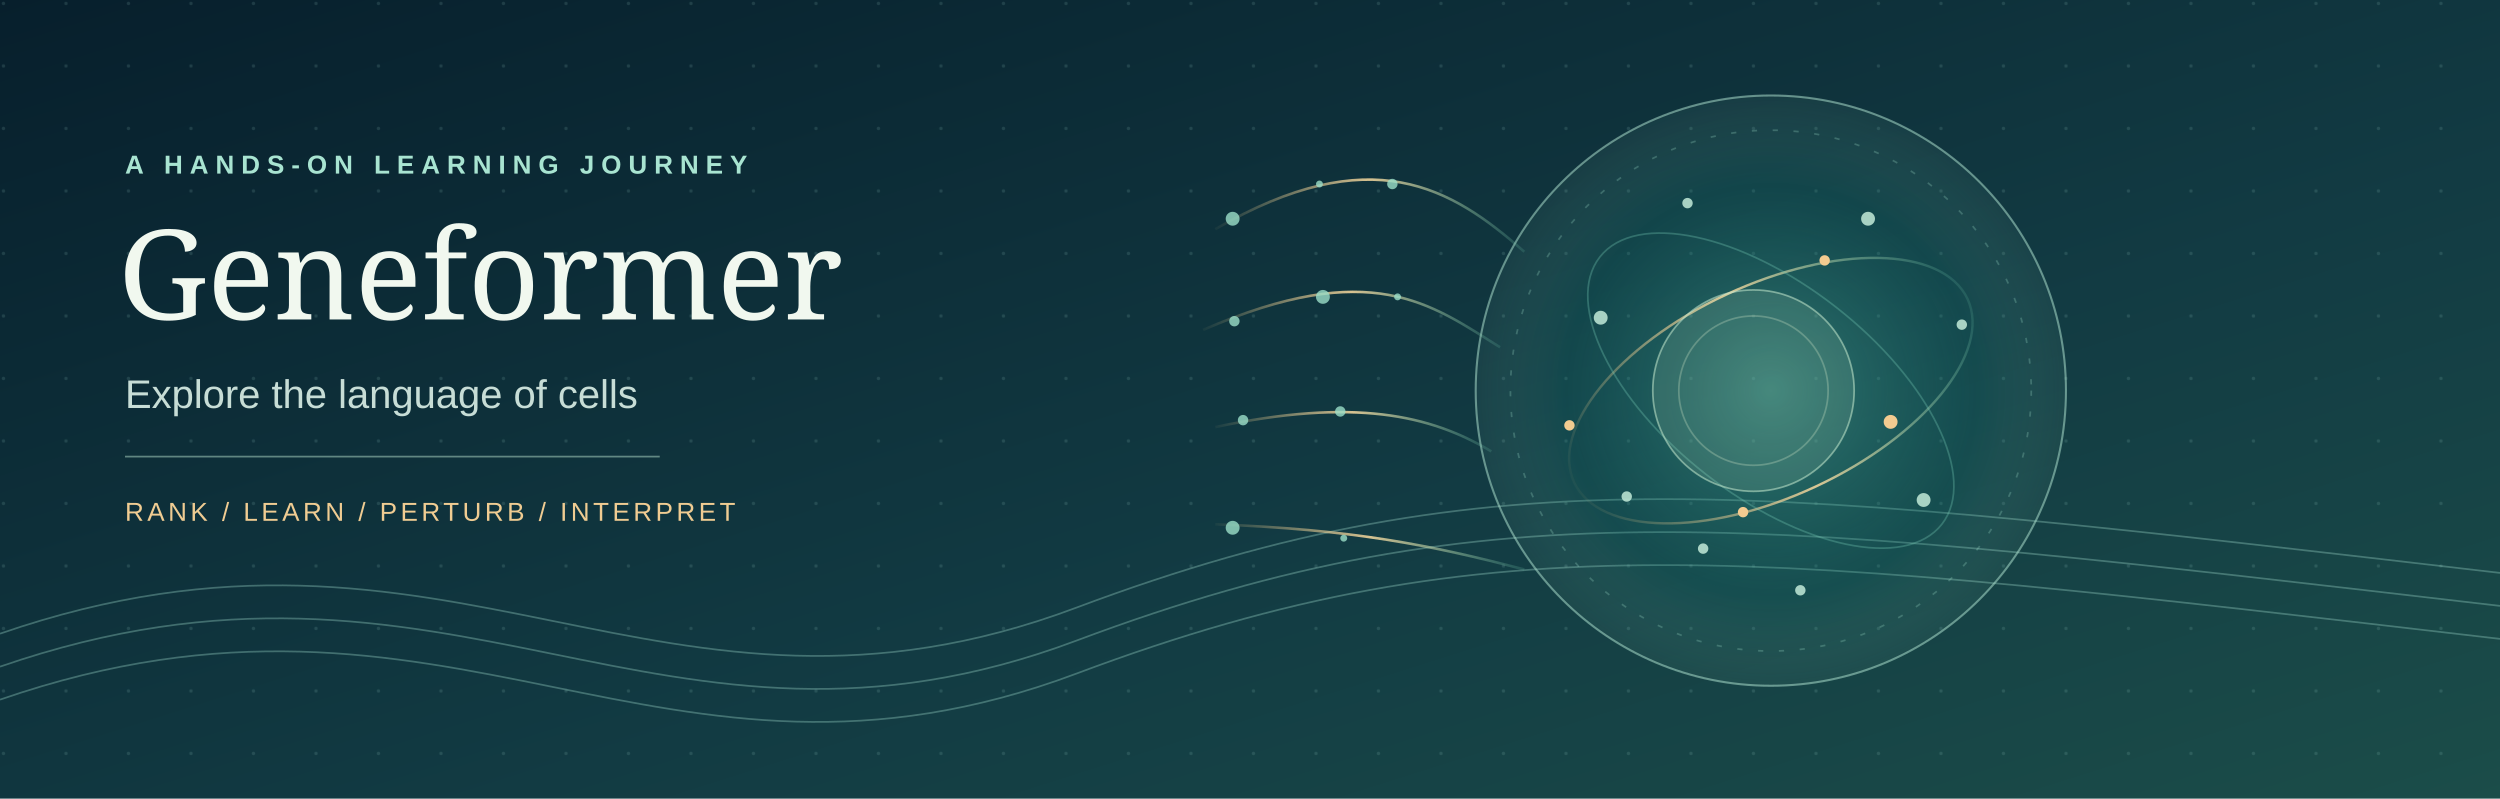
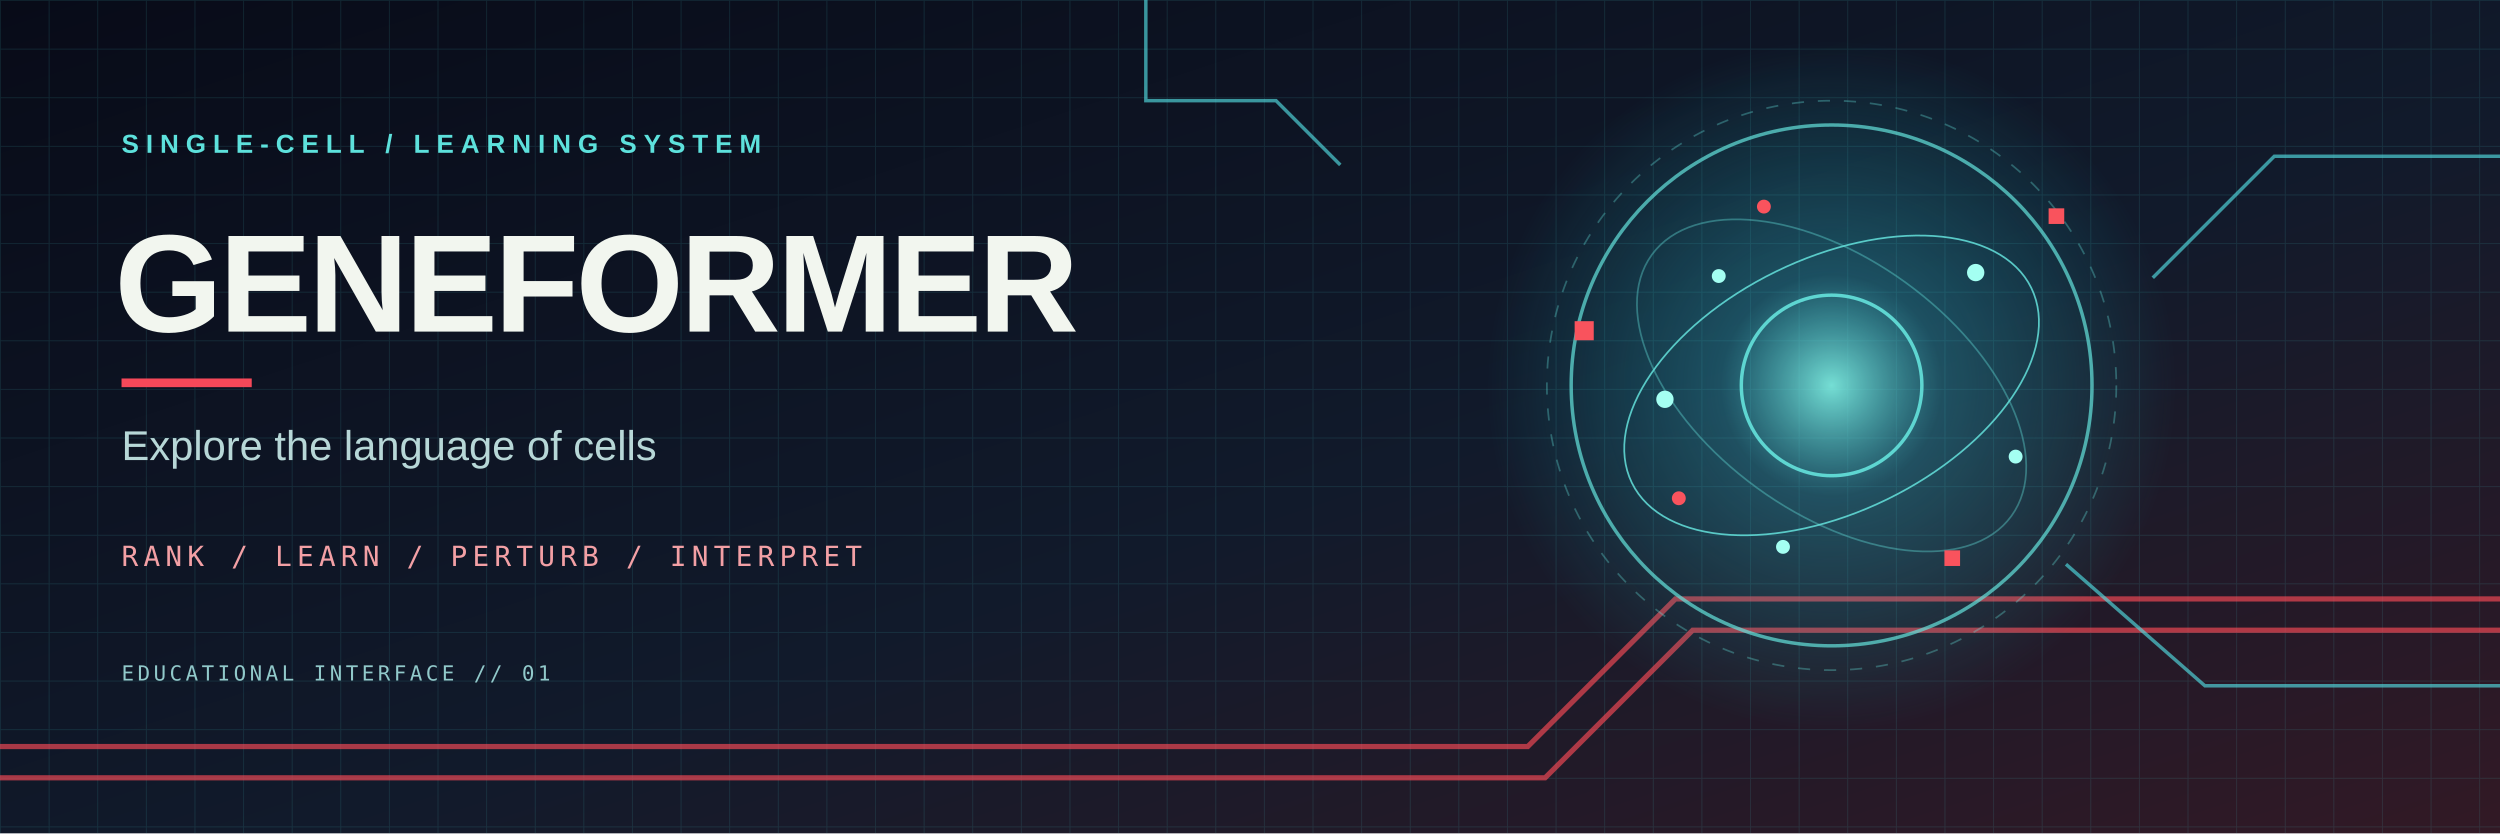
- <svg xmlns="http://www.w3.org/2000/svg" width="1440" height="460" viewBox="0 0 1440 460" role="img" aria-labelledby="title desc">
+ <svg xmlns="http://www.w3.org/2000/svg" viewBox="0 0 1440 480" role="img" aria-labelledby="title description">
  <defs>
    <linearGradient id="bg" x2="1" y2="1">
-       <stop stop-color="#071f2c" />
-       <stop offset=".6" stop-color="#123b43" />
-       <stop offset="1" stop-color="#1b4d49" />
+       <stop stop-color="#080b18" />
+       <stop offset=".56" stop-color="#111a2b" />
+       <stop offset="1" stop-color="#321925" />
    </linearGradient>
-     <radialGradient id="cell">
-       <stop stop-color="#54b8a2" stop-opacity=".5" />
-       <stop offset=".7" stop-color="#1a7d75" stop-opacity=".22" />
-       <stop offset="1" stop-color="#9fe2c4" stop-opacity=".06" />
+     <radialGradient id="core">
+       <stop stop-color="#80f4e7" stop-opacity=".9" />
+       <stop offset=".32" stop-color="#31b5c7" stop-opacity=".35" />
+       <stop offset="1" stop-color="#18bbc5" stop-opacity="0" />
    </radialGradient>
-     <linearGradient id="arc">
-       <stop stop-color="#d7bd83" stop-opacity=".05" />
-       <stop offset=".5" stop-color="#edd29a" stop-opacity=".9" />
-       <stop offset="1" stop-color="#7ad3b6" stop-opacity=".15" />
-     </linearGradient>
-     <pattern id="dots" width="36" height="36" patternUnits="userSpaceOnUse">
-       <circle cx="2" cy="2" r="1" fill="#a7ddd2" opacity=".14" />
+     <pattern id="grid" width="28" height="28" patternUnits="userSpaceOnUse">
+       <path d="M28 0H0V28" fill="none" stroke="#49d5d6" stroke-opacity=".13" stroke-width="1" />
    </pattern>
  </defs>
-   <rect width="1440" height="460" fill="url(#bg)" />
-   <rect width="1440" height="460" fill="url(#dots)" />
-   <g fill="none" opacity=".4" stroke="#8dc6ba">
-     <path d="M0 365 C260 275 380 440 620 350 S1010 280 1440 330" />
-     <path d="M0 384 C260 294 380 459 620 369 S1010 299 1440 349" />
-     <path d="M0 403 C260 313 380 478 620 388 S1010 318 1440 368" />
+   <rect width="1440" height="480" fill="url(#bg)" />
+   <rect width="1440" height="480" fill="url(#grid)" />
+   <path d="M0 430 L880 430 L965 345 L1440 345 M0 448 L890 448 L975 363 L1440 363" fill="none" stroke="#fa4956" stroke-width="3" opacity=".65" />
+   <path d="M660 0 L660 58 L735 58 L772 95 M1440 90 L1310 90 L1240 160 M1440 395 L1270 395 L1190 325" fill="none" stroke="#52dce1" stroke-width="2" opacity=".65" />
+   <circle cx="1055" cy="222" r="198" fill="url(#core)" />
+   <g fill="none" stroke="#64e2dc">
+     <circle cx="1055" cy="222" r="150" opacity=".7" stroke-width="2" />
+     <circle cx="1055" cy="222" r="164" opacity=".33" stroke-dasharray="7 8" />
+     <ellipse cx="1055" cy="222" rx="128" ry="73" transform="rotate(-26 1055 222)" opacity=".85" />
+     <ellipse cx="1055" cy="222" rx="128" ry="73" transform="rotate(36 1055 222)" opacity=".38" />
+     <circle cx="1055" cy="222" r="52" opacity=".9" stroke-width="2" />
  </g>
-   <g transform="translate(1020 225)">
-     <circle r="170" fill="url(#cell)" stroke="#b1e5d2" stroke-opacity=".52" stroke-width="1.2" />
-     <circle r="150" fill="none" stroke="#9bdcca" stroke-opacity=".27" stroke-dasharray="3 9" />
-     <ellipse rx="125" ry="61" fill="none" stroke="url(#arc)" stroke-width="1.4" transform="rotate(-25)" />
-     <ellipse rx="125" ry="61" fill="none" stroke="#77cdb5" stroke-opacity=".32" transform="rotate(38)" />
-     <circle cx="-10" cy="0" r="58" fill="#bce2bd" fill-opacity=".14" stroke="#c5e8ce" stroke-opacity=".55" />
-     <circle cx="-10" cy="0" r="43" fill="none" stroke="#dbeecb" stroke-opacity=".28" />
-     <g fill="#c2ead8" opacity=".85">
-       <circle cx="-98" cy="-42" r="4" />
-       <circle cx="-83" cy="61" r="3" />
-       <circle cx="-48" cy="-108" r="3" />
-       <circle cx="56" cy="-99" r="4" />
-       <circle cx="110" cy="-38" r="3" />
-       <circle cx="88" cy="63" r="4" />
-       <circle cx="17" cy="115" r="3" />
-       <circle cx="-39" cy="91" r="3" />
-     </g>
-     <g fill="#f3cb90">
-       <circle cx="-116" cy="20" r="3" />
-       <circle cx="31" cy="-75" r="3" />
-       <circle cx="69" cy="18" r="4" />
-       <circle cx="-16" cy="70" r="3" />
-     </g>
+   <g fill="#f9535d">
+     <rect x="907" y="185" width="11" height="11" />
+     <rect x="1180" y="120" width="9" height="9" />
+     <rect x="1120" y="317" width="9" height="9" />
+     <circle cx="1016" cy="119" r="4" />
+     <circle cx="967" cy="287" r="4" />
  </g>
-   <g fill="none" stroke="url(#arc)" stroke-width="1.5">
-     <path d="M700 132 C790 80 836 108 878 145" />
-     <path d="M693 190 C790 148 824 175 864 200" />
-     <path d="M700 246 C780 229 824 239 859 260" />
-     <path d="M700 302 C780 305 824 314 878 328" />
+   <g fill="#a4fff2">
+     <circle cx="1138" cy="157" r="5" />
+     <circle cx="990" cy="159" r="4" />
+     <circle cx="1161" cy="263" r="4" />
+     <circle cx="1027" cy="315" r="4" />
+     <circle cx="959" cy="230" r="5" />
  </g>
-   <g fill="#9bdec8" opacity=".8">
-     <circle cx="710" cy="126" r="4" />
-     <circle cx="760" cy="106" r="2" />
-     <circle cx="802" cy="106" r="3" />
-     <circle cx="711" cy="185" r="3" />
-     <circle cx="762" cy="171" r="4" />
-     <circle cx="805" cy="171" r="2" />
-     <circle cx="716" cy="242" r="3" />
-     <circle cx="772" cy="237" r="3" />
-     <circle cx="710" cy="304" r="4" />
-     <circle cx="774" cy="310" r="2" />
-   </g>
-   <g font-family="Arial, sans-serif">
-     <text x="72" y="100" font-size="15" font-weight="bold" letter-spacing="4" fill="#a8e4d1">A HANDS-ON LEARNING JOURNEY</text>
-     <text x="68" y="184" font-family="Georgia, serif" font-size="72" fill="#f1f8ef">Geneformer</text>
-     <text x="72" y="235" font-size="23" fill="#c7ddd6">Explore the language of cells</text>
-     <path d="M72 263 H380" stroke="#b4deca" stroke-width="1" opacity=".5" />
-     <text x="72" y="300" font-size="15" letter-spacing="2" fill="#f0cc92">RANK  /  LEARN  /  PERTURB  /  INTERPRET</text>
+   <g font-family="Arial,sans-serif">
+     <text x="70" y="88" font-size="15" font-weight="bold" letter-spacing="4" fill="#5de1dc">SINGLE-CELL / LEARNING SYSTEM</text>
+     <text x="66" y="191" font-size="80" font-weight="bold" letter-spacing="-2" fill="#f2f6ef">GENEFORMER</text>
+     <rect x="70" y="218" width="75" height="5" fill="#f54859" />
+     <text x="70" y="265" font-size="24" fill="#b7d7d7">Explore the language of cells</text>
+     <text x="70" y="326" font-family="monospace" font-size="16" letter-spacing="3" fill="#f3a0a5">RANK  /  LEARN  /  PERTURB  /  INTERPRET</text>
+     <text x="70" y="392" font-family="monospace" font-size="12" letter-spacing="2" fill="#91c9ca">EDUCATIONAL INTERFACE  //  01</text>
  </g>
</svg>
